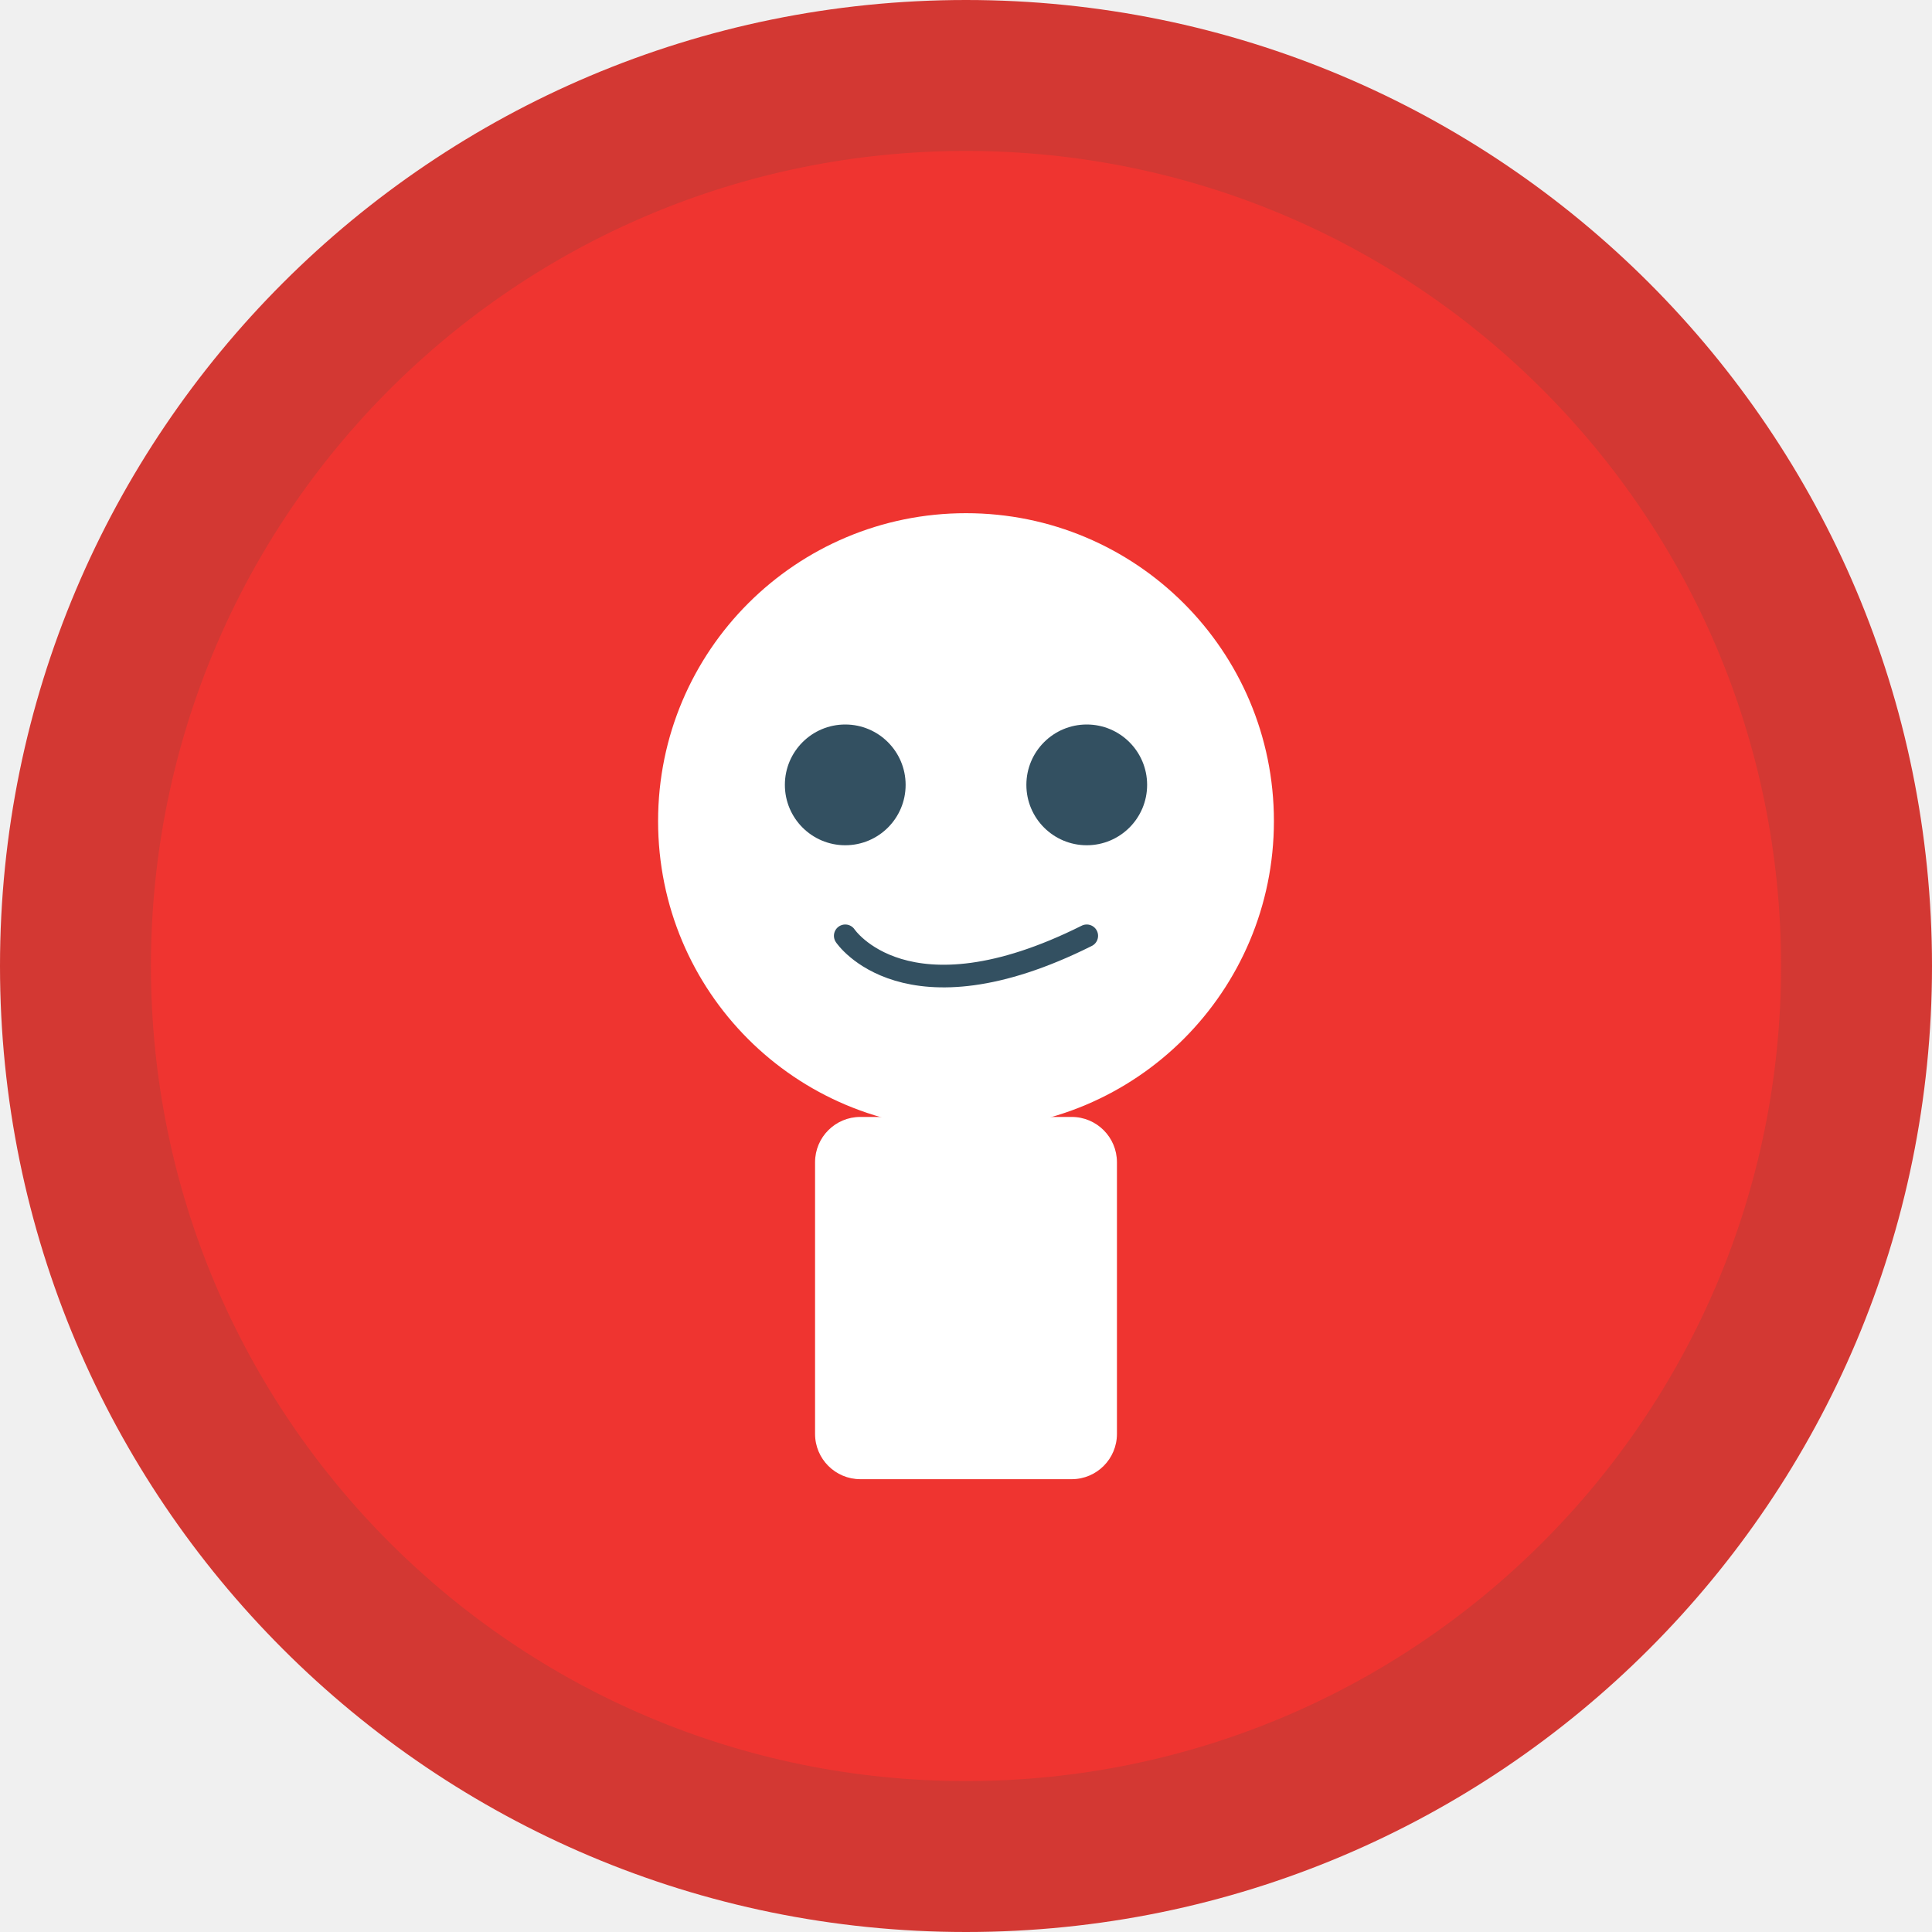
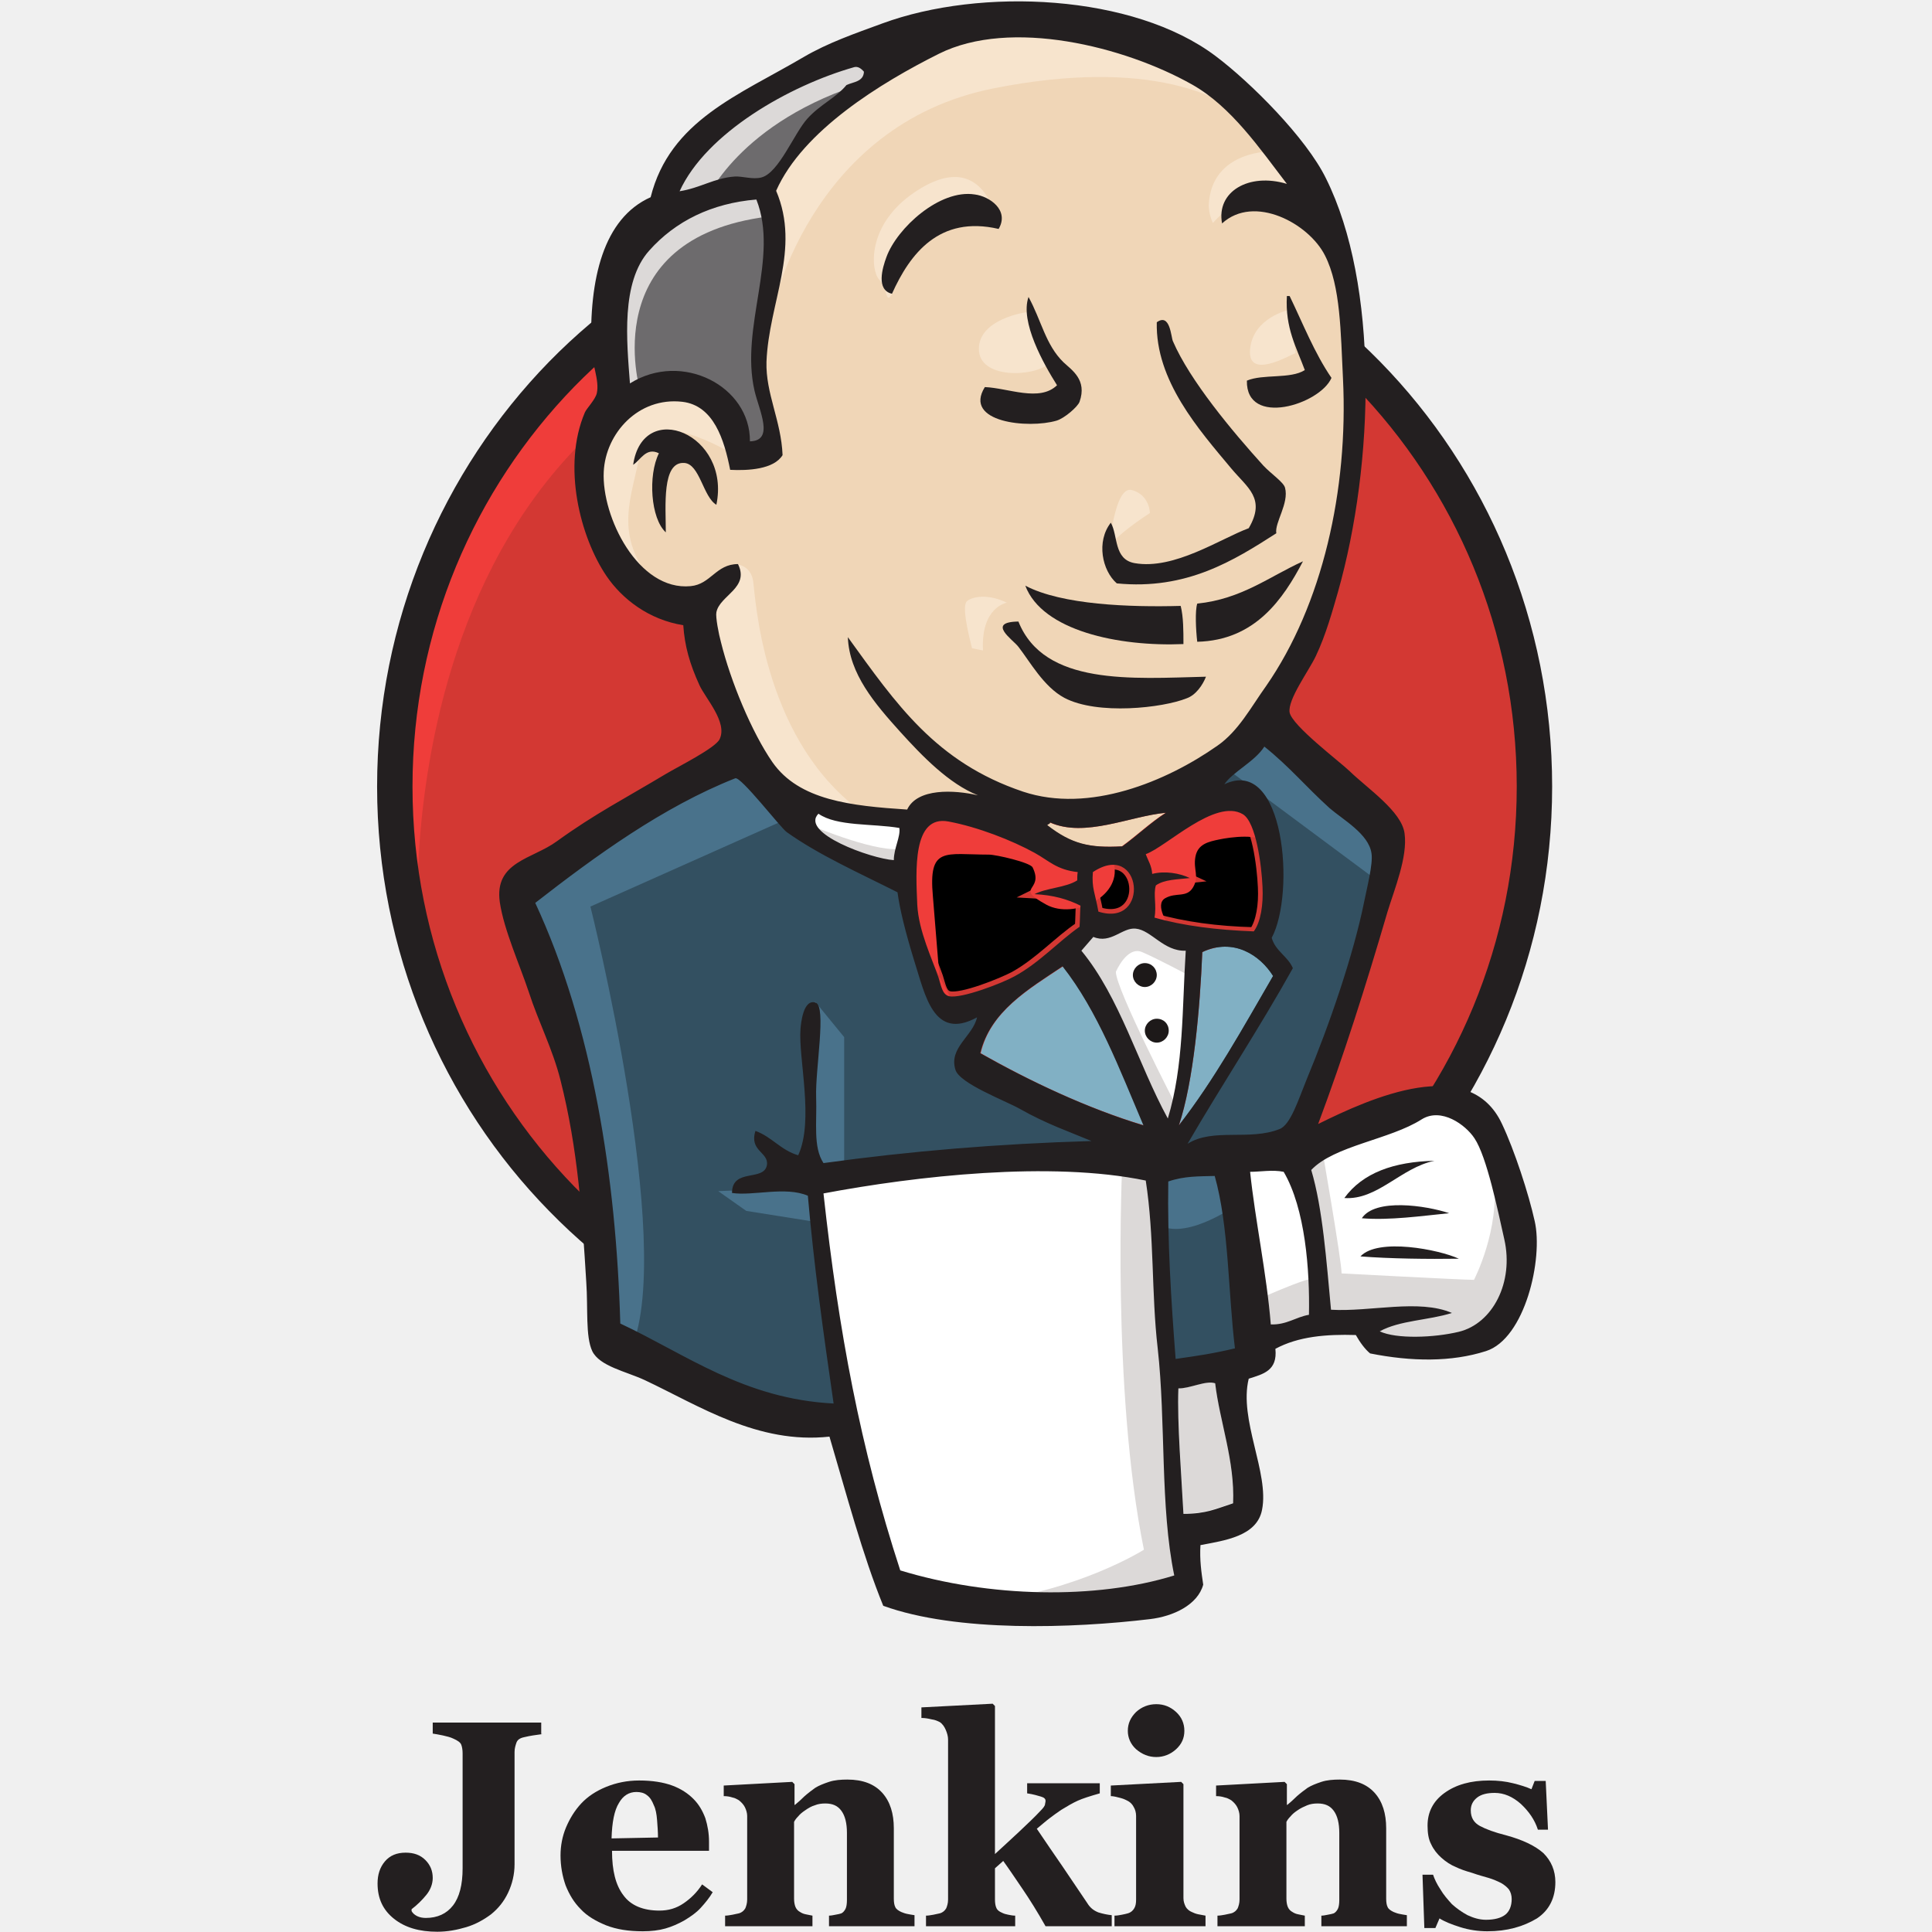
- <svg xmlns="http://www.w3.org/2000/svg" viewBox="0 0 256 256">
-   <path d="M128 0C57.3 0 0 57.3 0 128s57.3 128 128 128 128-57.3 128-128S198.7 0 128 0z" fill="#D33833" />
-   <path d="M128 20c59.7 0 108 48.3 108 108s-48.3 108-108 108S20 187.7 20 128 68.3 20 128 20z" fill="#EF3430" />
-   <g fill="#fff">
-     <path d="M168.8 108.8c0 22.5-18.2 40.8-40.8 40.8s-40.8-18.2-40.8-40.8S105.5 68 128 68s40.8 18.2 40.8 40.8z" />
-     <rect x="108" y="148" width="40" height="48" rx="6" />
-   </g>
-   <g fill="#335061">
-     <circle cx="112" cy="104" r="8" />
-     <circle cx="144" cy="104" r="8" />
-     <path d="M112 124c0 0 8 12 32 0" stroke="#335061" stroke-width="3" fill="none" stroke-linecap="round" />
+ <svg xmlns="http://www.w3.org/2000/svg" width="800px" height="800px" viewBox="-80.5 0 417 417" version="1.1" preserveAspectRatio="xMidYMid">
+   <g>
+     <path d="M250.741,169.278 C250.741,238.735 195.671,295.095 127.702,295.095 C59.733,295.095 4.664,238.735 4.664,169.278 C4.664,99.82 59.733,43.46 127.702,43.46 C195.671,43.46 250.741,99.82 250.741,169.278" fill="#D33833">
+ 
+ </path>
+     <path d="M9.724,200.434 C9.724,200.434 0.794,69.259 121.749,65.488 L113.315,51.398 L47.727,73.426 L28.974,94.958 L12.602,126.313 L3.274,162.828 L6.053,187.237" fill="#EF3D3A">
+ 
+ </path>
+     <path d="M43.46,83.448 C21.929,105.575 8.533,136.037 8.533,169.774 L8.533,169.774 C8.533,203.51 21.929,233.972 43.46,256.099 L43.46,256.099 C65.091,278.226 94.76,291.82 127.702,291.82 L127.702,291.82 C160.645,291.82 190.313,278.226 211.944,256.099 L211.944,256.099 C233.476,233.972 246.871,203.51 246.871,169.774 L246.871,169.774 C246.871,136.037 233.476,105.575 211.944,83.448 L211.944,83.448 C190.313,61.42 160.645,47.727 127.702,47.727 L127.702,47.727 C94.859,47.727 65.091,61.321 43.46,83.448 L43.46,83.448 L43.46,83.448 Z M38.003,261.358 C15.082,237.941 0.893,205.495 0.893,169.774 L0.893,169.774 C0.893,134.053 15.082,101.606 38.003,78.09 L38.003,78.09 C60.924,54.673 92.676,40.087 127.702,40.087 L127.702,40.087 C162.729,40.087 194.481,54.673 217.402,78.09 L217.402,78.09 C240.322,101.507 254.512,133.953 254.512,169.774 L254.512,169.774 C254.512,205.495 240.322,237.941 217.402,261.358 L217.402,261.358 C194.481,284.874 162.729,299.361 127.702,299.361 L127.702,299.361 C92.676,299.361 60.924,284.874 38.003,261.358 L38.003,261.358 L38.003,261.358 Z" fill="#231F20">
+ 
+ </path>
+     <path d="M179.498,169.972 L160.744,172.75 L135.442,175.628 L119.07,176.025 L103.095,175.529 L90.89,171.758 L80.074,160.05 L71.64,136.136 L69.755,130.977 L58.543,127.206 L51.994,116.391 L47.33,100.912 L52.49,87.318 L64.695,83.051 L74.518,87.715 L79.181,98.034 L84.837,97.141 L86.722,94.76 L84.837,83.944 L84.341,70.35 L87.119,51.597 L87.02,40.881 L95.553,27.188 L110.536,16.372 L136.732,5.16 L165.805,9.426 L191.107,27.684 L202.816,46.437 L210.357,60.031 L212.242,93.767 L206.586,122.84 L196.267,148.639 L186.543,162.431" fill="#F0D6B7">
+ 
+ </path>
+     <path d="M163.622,251.039 L96.645,253.817 L96.645,265.029 L102.301,304.422 L99.522,307.696 L52.688,291.721 L49.414,286.065 L44.75,233.079 L33.736,201.327 L31.355,193.786 L68.862,167.988 L80.571,163.324 L90.89,176.025 L99.82,183.963 L110.14,187.237 L114.803,188.626 L120.459,213.036 L124.726,218.195 L135.541,214.425 L128,229.011 L168.682,248.26 L163.622,251.039" fill="#335061">
+ 
+ </path>
+     <path d="M52.49,87.516 L64.695,83.25 L74.518,87.913 L79.181,98.233 L84.837,97.34 L86.226,91.684 L83.448,80.868 L86.226,55.07 L83.845,40.98 L92.279,31.157 L110.536,16.67 L105.377,9.625 L79.578,22.326 L68.763,30.76 L62.71,43.857 L53.383,56.558 L50.605,71.541 L52.49,87.516" fill="#6D6B6D">
+ 
+ </path>
+     <path d="M71.74,43.46 C71.74,43.46 78.784,26.096 106.865,17.662 C134.946,9.228 108.254,11.609 108.254,11.609 L77.792,23.318 L66.084,35.026 L60.924,44.353 L71.74,43.46" fill="#DCD9D8">
+ 
+ </path>
+     <path d="M57.65,84.242 C57.65,84.242 47.826,51.398 85.333,46.735 L83.944,41.079 L58.146,47.132 L50.605,71.541 L52.49,87.516 L57.65,84.242" fill="#DCD9D8">
+ 
+ </path>
+     <path d="M72.633,127.802 L78.784,121.848 C78.784,121.848 81.563,122.146 82.059,125.42 C82.555,128.695 83.944,158.264 104.087,174.14 C105.972,175.628 89.104,171.758 89.104,171.758 L74.121,148.341" fill="#F7E4CD">
+ 
+ </path>
+     <path d="M158.859,118.871 C158.859,118.871 159.95,104.682 163.82,105.774 C167.69,106.865 167.69,110.735 167.69,110.735 C167.69,110.735 158.363,116.688 158.859,118.871" fill="#F7E4CD">
+ 
+ </path>
+     <path d="M197.755,66.878 C197.755,66.878 190.016,68.465 189.321,75.312 C188.626,82.158 197.755,76.701 199.144,76.205" fill="#F7E4CD">
+ 
+ </path>
+     <path d="M141.098,67.374 C141.098,67.374 130.778,68.763 130.778,75.312 C130.778,81.86 142.487,81.364 145.761,78.586" fill="#F7E4CD">
+ 
+ </path>
+     <path d="M77.395,97.836 C77.395,97.836 59.634,87.02 57.749,97.34 C55.864,107.659 51.696,115.101 60.527,125.916 L54.474,124.031 L48.819,109.544 L46.933,95.454 L57.749,84.242 L69.953,85.135 L76.998,90.791 L77.395,97.836" fill="#F7E4CD">
+ 
+ </path>
+     <path d="M85.829,68.267 C85.829,68.267 93.767,26.989 134.053,19.051 C167.194,12.502 184.657,20.44 191.206,27.981 C191.206,27.981 161.637,-7.144 133.557,3.572 C105.476,14.388 84.837,34.034 85.333,46.636 C86.127,68.267 85.829,68.267 85.829,68.267" fill="#F7E4CD">
+ 
+ </path>
+     <path d="M194.481,32.645 C194.481,32.645 180.887,32.149 180.391,44.353 C180.391,44.353 180.391,46.239 181.284,48.124 C181.284,48.124 192.099,35.919 198.648,42.468" fill="#F7E4CD">
+ 
+ </path>
+     <path d="M135.045,49.414 C135.045,49.414 132.664,30.76 116.788,41.575 C106.468,48.62 107.46,58.443 109.247,60.329 C111.132,62.214 110.636,65.984 112.025,63.405 C113.414,60.825 113.017,52.391 118.177,50.009 C123.237,47.628 131.771,45.048 135.045,49.414" fill="#F7E4CD">
+ 
+ </path>
+     <path d="M90.989,176.025 L46.933,195.671 C46.933,195.671 65.191,268.304 55.864,290.828 L49.315,288.447 L48.819,260.763 L36.614,208.372 L31.454,193.885 L77.395,162.927 L90.989,176.025" fill="#49728B">
+ 
+ </path>
+     <path d="M95.454,216.211 L101.705,223.851 L101.705,251.932 L94.264,251.932 C94.264,251.932 93.371,232.285 93.371,229.904 C93.371,227.522 94.264,219.088 94.264,219.088" fill="#49728B">
+ 
+ </path>
+     <path d="M95.653,256.198 L74.518,257.091 L80.571,261.358 L95.553,263.74" fill="#49728B">
+ 
+ </path>
+     <path d="M167.789,251.535 L185.153,251.039 L189.42,294.102 L171.659,296.484 L167.789,251.535" fill="#335061">
+ 
+ </path>
+     <path d="M172.453,251.535 L198.648,250.146 C198.648,250.146 209.464,222.958 209.464,221.569 C209.464,220.18 218.791,182.177 218.791,182.177 L197.656,160.149 L193.389,156.378 L182.177,167.591 L182.177,211.15 L172.453,251.535" fill="#335061">
+ 
+ </path>
+     <path d="M184.161,248.26 L167.789,251.535 L170.171,264.633 C176.223,267.411 186.543,259.969 186.543,259.969" fill="#49728B">
+ 
+ </path>
+     <path d="M184.657,166.202 L217.501,190.611 L218.394,179.398 L193.588,156.478 L184.657,166.202" fill="#49728B">
+ 
+ </path>
+     <path d="M111.926,343.814 L102.202,304.422 L97.34,275.349 L96.546,253.817 L140.502,251.436 L167.789,251.436 L165.309,300.651 L169.575,338.654 L169.079,345.699 L133.457,348.478 L111.926,343.814" fill="#FFFFFF">
+ 
+ </path>
+     <path d="M161.736,251.039 C161.736,251.039 159.355,299.758 166.4,334.487 C166.4,334.487 152.31,343.417 131.771,345.699 L171.163,344.31 L175.826,341.532 L170.171,264.732 L168.682,248.26" fill="#DCD9D8">
+ 
+ </path>
+     <path d="M190.115,290.431 L208.372,285.271 L243.002,283.386 L248.161,267.411 L238.834,239.727 L228.019,238.338 L213.036,243.002 L198.747,250.047 L191.107,248.657 L185.153,251.039" fill="#FFFFFF">
+ 
+ </path>
+     <path d="M189.817,281.005 C189.817,281.005 202.022,275.349 203.907,275.845 L198.747,250.047 L204.8,247.665 C204.8,247.665 209.067,272.074 209.067,274.853 C209.067,274.853 235.262,276.242 237.643,276.242 C237.643,276.242 243.299,265.426 241.91,254.214 L247.07,269.197 L247.566,277.631 L240.025,288.843 L231.591,290.729 L217.501,290.233 L212.837,284.18 L196.465,286.561 L191.305,288.447" fill="#DCD9D8">
+ 
+ </path>
+     <path d="M171.361,247.764 L161.042,221.569 L150.226,206.09 C150.226,206.09 152.608,199.541 155.882,199.541 L166.698,199.541 L177.017,203.312 L176.124,220.676 L171.361,247.764" fill="#FFFFFF">
+ 
+ </path>
+     <path d="M173.445,238.834 C173.445,238.834 160.347,213.532 160.347,209.761 C160.347,209.761 162.729,204.105 166.003,205.495 C169.278,206.884 176.322,210.654 176.322,210.654 L176.322,201.724 L160.347,198.45 L149.532,199.839 L167.789,243.101 L171.56,243.597" fill="#DCD9D8">
+ 
+ </path>
+     <path d="M116.093,177.017 L103.095,175.628 L90.89,171.857 L90.89,176.124 L96.843,182.673 L115.597,191.107" fill="#FFFFFF">
+ 
+ </path>
+     <path d="M95.157,178.406 C95.157,178.406 109.643,184.459 114.406,183.07 L114.902,188.726 L101.805,185.947 L93.867,180.291 L95.157,178.406" fill="#DCD9D8">
+ 
+ </path>
+     <path d="M190.115,201.129 C182.177,200.93 174.933,199.938 168.682,198.152 C169.079,195.572 168.285,193.091 168.98,191.206 C170.766,189.916 173.643,189.916 176.322,189.619 C174.04,188.527 170.766,188.031 168.186,188.726 C168.087,186.94 167.293,185.848 166.797,184.459 C171.262,182.871 181.78,172.453 187.733,175.826 C190.611,177.513 191.802,186.84 192,191.504 C192.198,195.274 191.603,199.045 190.115,201.129" fill="#D33833">
+ 
+ </path>
+     <path d="M190.115,201.129 C182.177,200.93 174.933,199.938 168.682,198.152 C169.079,195.572 168.285,193.091 168.98,191.206 C170.766,189.916 173.643,189.916 176.322,189.619 C174.04,188.527 170.766,188.031 168.186,188.726 C168.087,186.94 167.293,185.848 166.797,184.459 C171.262,182.871 181.78,172.453 187.733,175.826 C190.611,177.513 191.802,186.84 192,191.504 C192.198,195.274 191.603,199.045 190.115,201.129 L190.115,201.129 Z" stroke="#D33833" stroke-width="2">
+ 
+ </path>
+     <path d="M152.112,188.13 C152.112,188.726 152.112,189.321 152.012,189.916 C149.532,191.504 145.563,191.504 142.784,192.893 C146.753,193.091 149.929,194.084 152.707,195.374 C152.608,196.862 152.608,198.45 152.509,199.938 C147.944,203.014 143.777,207.678 138.419,210.654 C135.839,212.043 127.008,215.616 124.329,214.921 C122.84,214.524 122.642,212.639 122.047,210.853 C120.757,207.082 117.78,200.93 117.482,195.175 C117.184,187.932 116.391,175.727 124.229,177.216 C130.58,178.406 137.922,181.284 142.784,183.963 C145.86,185.749 147.547,187.733 152.112,188.13" fill="#D33833">
+ 
+ </path>
+     <path d="M152.112,188.13 C152.112,188.726 152.112,189.321 152.012,189.916 C149.532,191.504 145.563,191.504 142.784,192.893 C146.753,193.091 149.929,194.084 152.707,195.374 C152.608,196.862 152.608,198.45 152.509,199.938 C147.944,203.014 143.777,207.678 138.419,210.654 C135.839,212.043 127.008,215.616 124.329,214.921 C122.84,214.524 122.642,212.639 122.047,210.853 C120.757,207.082 117.78,200.93 117.482,195.175 C117.184,187.932 116.391,175.727 124.229,177.216 C130.58,178.406 137.922,181.284 142.784,183.963 C145.86,185.749 147.547,187.733 152.112,188.13 L152.112,188.13 Z" stroke="#D33833" stroke-width="2">
+ 
+ </path>
+     <path d="M156.577,196.763 C155.882,192.794 155.088,191.702 155.386,188.229 C166.003,181.184 167.888,200.335 156.577,196.763" fill="#D33833">
+ 
+ </path>
+     <path d="M156.577,196.763 C155.882,192.794 155.088,191.702 155.386,188.229 C166.003,181.184 167.888,200.335 156.577,196.763 L156.577,196.763 Z" stroke="#D33833" stroke-width="2">
+ 
+ </path>
+     <path d="M171.857,199.938 C171.857,199.938 168.583,195.274 170.964,193.885 C173.346,192.496 175.628,193.885 177.017,191.504 C178.406,189.122 177.017,187.733 177.513,184.955 C178.009,182.177 180.291,181.681 182.673,181.184 C185.054,180.688 191.603,179.795 192.496,182.078 L189.718,173.643 L184.062,171.758 L166.301,182.078 L165.408,187.237 L165.408,197.557" fill="#EF3D3A">
+ 
+ </path>
+     <path d="M122.642,215.417 C122.047,208.074 121.451,200.831 120.856,193.488 C119.864,182.574 123.436,184.459 132.961,184.459 C134.45,184.459 141.891,186.146 142.388,187.237 C144.967,192.496 138.121,191.305 145.364,195.274 C151.417,198.549 162.233,193.29 159.752,185.848 C158.363,184.161 152.608,185.352 150.524,184.26 C146.853,182.375 143.181,180.49 139.51,178.605 C134.847,176.223 124.13,172.651 119.169,176.025 C106.567,184.558 119.963,205.991 124.428,214.921" fill="#EF3D3A">
+ 
+ </path>
+     <path d="M135.045,49.414 C122.245,46.437 115.895,54.772 112.025,63.405 C108.552,62.611 109.941,57.848 110.834,55.467 C113.116,49.216 122.344,40.781 129.885,41.972 C133.06,42.369 137.426,45.346 135.045,49.414" fill="#231F20">
+ 
+ </path>
+     <path d="M197.259,63.901 L197.854,63.901 C200.732,69.854 203.212,76.205 206.884,81.563 C204.403,87.318 188.428,92.279 188.626,82.158 C192.099,80.67 198.053,81.86 201.129,79.876 C199.343,75.014 196.862,70.847 197.259,63.901" fill="#231F20">
+ 
+ </path>
+     <path d="M141.495,64.099 C144.273,69.16 145.166,74.419 149.036,78.189 C150.822,79.876 154.195,81.96 152.509,86.722 C152.112,87.814 149.234,90.295 147.547,90.791 C141.495,92.577 127.305,91.188 132.068,83.547 C137.129,83.746 143.876,86.822 147.647,83.15 C144.769,78.586 139.609,69.457 141.495,64.099" fill="#231F20">
+ 
+ </path>
+     <path d="M194.977,115.101 C185.848,120.955 175.628,127.405 160.546,125.916 C157.371,123.138 156.081,116.887 159.256,112.819 C160.843,115.597 159.851,120.757 164.416,121.55 C172.949,123.039 182.871,116.291 189.023,114.009 C192.794,107.56 188.726,105.278 185.253,101.11 C178.208,92.676 168.881,82.158 169.178,69.557 C172.056,67.473 172.254,72.732 172.651,73.625 C176.322,82.158 185.55,93.172 192.198,100.515 C193.885,102.301 196.564,104.087 196.862,105.278 C197.755,108.651 194.58,112.819 194.977,115.101" fill="#231F20">
+ 
+ </path>
+     <path d="M74.121,108.949 C71.243,107.262 70.549,100.118 67.175,99.919 C62.313,99.622 63.206,109.247 63.206,114.902 C59.932,111.926 59.336,102.598 61.718,97.836 C58.94,96.447 57.749,99.324 56.161,100.316 C58.245,85.929 77.296,93.668 74.121,108.949" fill="#231F20">
+ 
+ </path>
+     <path d="M200.732,121.153 C196.465,129.29 190.412,138.22 177.91,138.518 C177.612,135.938 177.414,131.87 177.91,130.282 C187.535,129.29 193.488,124.428 200.732,121.153" fill="#231F20">
+ 
+ </path>
+     <path d="M140.8,126.412 C148.738,130.58 163.423,131.076 174.338,130.778 C174.933,133.16 174.933,136.136 174.933,139.014 C160.943,139.609 144.471,136.136 140.8,126.412" fill="#231F20">
+ 
+ </path>
+     <path d="M139.312,134.152 C144.868,148.043 163.82,146.456 179.795,146.059 C179.101,147.845 177.612,150.028 175.628,150.722 C170.468,152.806 156.378,154.394 149.234,150.623 C144.769,148.242 141.792,142.784 139.312,139.609 C138.22,138.121 132.267,134.251 139.312,134.152" fill="#231F20">
+ 
+ </path>
+     <path d="M194.282,210.654 C187.833,221.767 181.581,233.178 173.941,242.902 C177.116,233.476 178.505,217.6 179.002,205.495 C185.749,202.319 191.504,206.189 194.282,210.654" fill="#81B0C4">
+ 
+ </path>
+     <path d="M229.11,250.543 C221.867,252.031 216.806,259.076 209.662,258.58 C213.631,253.122 220.378,250.741 229.11,250.543" fill="#231F20">
+ 
+ </path>
+     <path d="M232.285,261.854 C226.332,262.45 219.386,263.442 213.433,262.946 C216.31,258.58 227.225,260.167 232.285,261.854" fill="#231F20">
+ 
+ </path>
+     <path d="M234.369,271.678 C227.721,271.777 219.485,271.678 213.135,271.181 C216.905,267.113 230.102,269.693 234.369,271.678" fill="#231F20">
+ 
+ </path>
+     <path d="M181.78,298.468 C182.772,306.803 186.047,315.237 185.65,324.366 C181.978,325.557 179.895,326.648 174.933,326.648 C174.636,318.909 173.544,307.002 173.842,299.56 C176.223,299.758 179.795,297.873 181.78,298.468" fill="#DCD9D8">
+ 
+ </path>
+     <path d="M171.064,175.429 C167.69,177.612 164.912,180.291 161.637,182.673 C154.493,183.07 150.623,182.177 145.464,178.109 C145.563,177.811 146.059,177.91 146.059,177.513 C153.699,180.887 163.423,176.124 171.064,175.429" fill="#F0D6B7">
+ 
+ </path>
+     <path d="M131.175,227.324 C133.259,218.295 141.495,213.532 148.936,208.571 C156.577,218.295 161.24,230.797 166.4,242.902 C154.195,239.231 141.792,233.377 131.175,227.324" fill="#81B0C4">
+ 
+ </path>
+     <path d="M173.842,299.659 C173.544,307.101 174.536,318.909 174.933,326.747 C179.895,326.747 181.978,325.656 185.65,324.465 C186.047,315.336 182.772,306.902 181.78,298.567 C179.795,297.873 176.223,299.758 173.842,299.659 L173.842,299.659 Z M97.24,257.588 C100.515,287.454 105.178,312.459 113.811,338.952 C132.961,344.806 155.981,345.302 172.949,340.043 C169.873,325.16 171.163,307.002 169.377,291.026 C167.988,279.02 168.682,267.014 166.797,254.809 C146.257,250.543 117.284,253.817 97.24,257.588 L97.24,257.588 Z M171.659,255.008 C171.46,267.808 172.254,280.509 173.247,293.309 C178.208,292.614 181.482,292.118 186.047,291.026 C184.558,278.722 184.757,264.732 181.681,253.817 C178.208,253.916 175.132,253.817 171.659,255.008 L171.659,255.008 Z M196.564,252.924 C194.183,252.428 191.504,252.924 189.321,252.924 C190.412,263.343 192.893,274.853 193.786,285.867 C197.259,285.966 199.144,284.279 202.022,283.783 C202.22,274.158 201.228,260.862 196.564,252.924 L196.564,252.924 L196.564,252.924 Z M234.369,287.454 C241.712,285.668 246.276,276.738 244.192,267.51 C242.803,261.358 240.422,249.65 237.743,245.681 C235.857,242.803 230.598,238.933 226.332,241.612 C219.485,245.978 207.479,247.268 202.518,252.527 C204.998,260.862 205.792,272.174 206.784,282.691 C215.318,283.188 225.736,280.31 232.881,283.386 C227.919,284.974 221.569,284.974 217.302,287.355 C220.874,289.042 229.011,288.744 234.369,287.454 L234.369,287.454 L234.369,287.454 Z M166.301,242.902 C161.141,230.797 156.478,218.295 148.837,208.571 C141.395,213.532 133.259,218.295 131.076,227.324 C141.792,233.377 154.195,239.231 166.301,242.902 L166.301,242.902 Z M179.002,205.495 C178.505,217.6 177.116,233.476 173.941,242.902 C181.581,233.079 187.833,221.767 194.282,210.654 C191.504,206.189 185.749,202.319 179.002,205.495 L179.002,205.495 Z M164.614,200.434 C161.736,200.136 159.256,203.808 155.485,202.22 C154.592,203.212 153.798,204.205 152.905,205.197 C161.24,215.318 165.11,229.606 171.56,241.414 C175.033,230.003 174.636,217.6 175.429,205.197 C170.667,205.395 167.988,200.732 164.614,200.434 L164.614,200.434 Z M155.386,188.229 C155.088,191.702 155.882,192.794 156.577,196.763 C167.888,200.335 166.003,181.184 155.386,188.229 L155.386,188.229 Z M142.784,184.062 C137.922,181.383 130.58,178.505 124.229,177.315 C116.391,175.826 117.184,188.031 117.482,195.274 C117.78,201.029 120.757,207.082 122.047,210.952 C122.642,212.738 122.84,214.623 124.329,215.02 C127.008,215.616 135.938,212.143 138.419,210.753 C143.777,207.876 147.944,203.212 152.509,200.037 C152.608,198.549 152.608,196.961 152.707,195.473 C149.929,194.084 146.853,193.191 142.784,192.992 C145.464,191.603 149.532,191.603 152.012,190.016 C152.012,189.42 152.012,188.825 152.112,188.229 C147.547,187.733 145.86,185.749 142.784,184.062 L142.784,184.062 Z M96.149,175.628 C92.081,179.795 107.56,185.352 112.422,185.65 C112.422,183.07 113.91,180.589 113.612,178.704 C107.758,177.712 100.118,178.406 96.149,175.628 L96.149,175.628 Z M146.158,177.513 C146.158,177.91 145.662,177.811 145.563,178.109 C150.822,182.177 154.691,183.07 161.736,182.673 C164.912,180.391 167.789,177.612 171.163,175.429 C163.423,176.124 153.699,180.887 146.158,177.513 L146.158,177.513 Z M192,191.405 C191.802,186.84 190.611,177.414 187.733,175.727 C181.78,172.254 171.262,182.772 166.797,184.36 C167.293,185.749 168.087,186.84 168.186,188.626 C170.865,187.932 174.04,188.428 176.322,189.519 C173.643,189.817 170.766,189.817 168.98,191.107 C168.384,192.992 169.178,195.473 168.682,198.053 C174.933,199.839 182.177,200.732 190.115,201.029 C191.603,199.045 192.198,195.274 192,191.405 L192,191.405 Z M89.302,179.597 C88.012,178.704 79.38,167.491 78.189,167.988 C62.611,174.14 48.025,184.757 35.026,194.878 C47.429,221.569 52.49,254.214 53.383,285.668 C67.572,292.316 80.074,301.941 99.423,302.933 C97.141,287.157 95.157,272.967 93.867,258.084 C89.005,256 82.059,258.183 77.495,257.488 C77.495,252.031 84.44,255.107 85.036,251.436 C85.433,248.657 81.166,248.459 82.555,244.093 C86.127,245.383 88.012,248.26 91.783,249.352 C95.256,241.811 91.783,228.416 92.279,222.065 C92.378,220.874 92.874,215.516 95.553,216.409 C97.935,217.203 95.454,230.797 95.653,236.75 C95.851,242.307 94.958,247.566 97.24,251.039 C115.895,248.459 134.847,246.871 155.088,246.276 C150.623,244.391 145.364,242.605 139.609,239.33 C136.434,237.544 126.611,233.873 125.718,230.896 C124.229,226.133 129.488,223.653 130.381,219.584 C120.955,224.744 119.169,214.623 116.887,207.578 C114.902,201.129 113.712,196.267 113.216,192.595 C104.98,188.428 96.248,184.558 89.302,179.597 L89.302,179.597 L89.302,179.597 Z M183.764,169.278 C196.763,163.026 199.144,192.794 193.984,202.419 C194.778,205.296 197.457,206.388 198.549,208.967 C191.305,221.966 183.268,234.071 175.826,246.871 C181.284,243.398 189.222,246.276 195.671,243.696 C198.053,242.803 199.74,237.346 201.526,232.98 C206.487,221.073 211.647,205.991 213.929,194.679 C214.425,192.099 215.913,186.443 215.516,184.161 C214.921,179.994 209.364,176.918 206.487,174.437 C201.228,169.674 197.953,165.606 192.397,161.141 C190.313,164.416 185.55,166.598 183.764,169.278 L183.764,169.278 L183.764,169.278 Z M59.634,54.078 C53.482,60.924 54.772,73.625 55.467,82.753 C66.679,75.709 81.464,83.349 81.364,95.256 C86.722,95.157 83.349,88.608 82.357,84.341 C79.181,70.549 87.715,55.665 82.753,43.064 C73.129,43.857 65.29,47.727 59.634,54.078 L59.634,54.078 L59.634,54.078 Z M103.888,14.487 C89.898,18.456 71.938,28.676 66.183,41.278 C70.648,40.583 73.724,38.4 78.09,38.102 C79.777,38.003 81.96,38.797 83.845,38.301 C87.616,37.309 90.89,28.775 93.767,25.6 C96.546,22.524 99.919,21.135 102.202,18.357 C103.69,17.662 105.873,17.662 105.972,15.479 C105.377,14.784 104.682,14.288 103.888,14.487 L103.888,14.487 Z M176.819,18.257 C162.233,10.022 137.625,3.87 122.146,11.609 C109.643,17.86 92.775,28.18 87.02,41.178 C92.378,53.78 85.433,65.29 84.936,78.09 C84.738,84.936 88.112,90.791 88.409,98.233 C86.524,101.309 80.967,101.606 77.098,101.408 C75.808,94.859 73.526,87.516 66.778,86.722 C57.253,85.631 50.208,93.569 49.811,101.805 C49.315,111.529 57.253,127.603 68.564,126.512 C72.93,126.115 74.022,121.749 78.784,121.749 C81.364,126.909 74.816,128.496 74.121,132.167 C73.922,133.16 74.617,136.831 75.113,138.617 C77.197,147.051 81.761,158.065 86.226,164.515 C91.981,172.75 103.194,173.941 115.299,174.735 C117.482,170.071 125.42,170.468 130.58,171.659 C124.329,169.178 118.574,163.225 113.811,157.966 C108.353,151.913 102.797,145.464 102.499,137.526 C112.918,151.913 121.451,164.515 140.304,170.865 C154.592,175.628 171.262,168.682 182.276,160.943 C186.84,157.767 189.519,152.608 192.794,148.043 C204.899,130.58 210.555,105.774 209.364,81.662 C208.868,71.74 208.868,61.817 205.495,55.169 C202.022,48.223 190.214,41.873 183.268,48.223 C181.978,41.377 189.023,37.209 197.259,39.69 C191.405,32.05 185.253,23.02 176.819,18.257 L176.819,18.257 L176.819,18.257 Z M204.006,242.605 C215.417,236.949 236.651,227.423 243.696,242.605 C246.375,248.26 249.451,257.687 250.741,263.541 C252.626,271.678 248.657,288.943 240.223,291.622 C232.781,294.003 224.149,293.904 215.219,292.118 C214.127,291.225 213.036,289.736 212.143,288.149 C205.792,287.95 199.74,288.447 194.778,291.126 C195.274,295.888 192.099,296.583 189.023,297.575 C186.84,306.406 193.488,317.916 191.901,325.854 C190.809,331.609 183.764,332.502 178.605,333.495 C178.406,336.67 178.803,339.349 179.2,342.028 C178.009,346.394 172.75,348.874 167.69,349.47 C151.119,351.454 126.016,352.347 110.14,346.592 C105.674,335.678 102.202,322.481 98.53,310.078 C83.051,311.764 70.45,303.429 58.642,297.873 C54.574,295.988 48.918,294.896 47.33,291.622 C45.842,288.447 46.437,282.394 46.04,276.738 C45.147,262.152 44.254,248.062 40.484,233.178 C38.797,226.431 35.721,220.577 33.637,214.127 C31.653,208.174 28.279,200.732 27.386,194.778 C26.096,185.947 34.431,185.451 39.69,181.581 C47.926,175.628 54.375,172.353 63.305,166.995 C65.984,165.408 73.922,161.439 74.816,159.553 C76.602,155.882 71.74,150.722 70.45,147.845 C68.366,143.281 67.274,139.411 66.977,134.946 C59.535,133.755 53.78,129.29 50.406,124.329 C44.75,115.994 40.781,100.614 45.743,89.005 C46.14,88.112 48.025,86.226 48.322,84.837 C48.918,82.059 47.231,78.388 47.132,75.411 C46.636,60.229 49.712,47.132 59.932,42.567 C64.099,25.997 78.983,20.54 92.974,12.304 C98.233,9.228 103.988,7.243 109.941,5.06 C131.274,-2.778 164.118,-1.29 181.879,12.105 C189.42,17.761 201.426,29.767 205.693,38.499 C217.104,61.42 216.211,99.82 208.273,127.802 C207.181,131.572 205.693,137.029 203.51,141.594 C202.022,144.769 197.358,151.02 197.854,153.798 C198.45,156.676 208.571,164.316 210.753,166.4 C214.623,170.171 222.065,175.132 222.66,179.895 C223.355,184.955 220.478,191.901 218.989,196.763 C214.226,213.036 209.464,228.019 204.006,242.605 L204.006,242.605 Z" fill="#231F20">
+ 
+ </path>
+     <path d="M128.099,129.885 C128.695,129.091 132.068,127.802 136.831,130.084 C136.831,130.084 131.175,130.977 131.671,140.403 L129.29,139.907 C129.389,140.006 126.909,131.473 128.099,129.885" fill="#F7E4CD">
+ 
+ </path>
+     <path d="M169.178,210.456 C169.178,211.845 167.988,213.036 166.598,213.036 C165.209,213.036 164.019,211.845 164.019,210.456 C164.019,209.067 165.209,207.876 166.598,207.876 C168.087,207.876 169.178,209.067 169.178,210.456" fill="#1D1919">
+ 
+ </path>
+     <path d="M171.758,222.462 C171.758,223.851 170.567,225.042 169.178,225.042 C167.789,225.042 166.598,223.851 166.598,222.462 C166.598,221.073 167.789,219.882 169.178,219.882 C170.667,219.882 171.758,220.974 171.758,222.462" fill="#1D1919">
+ 
+ </path>
+     <g transform="translate(0.992248, 367.1318)" fill="#231F20">
+       <path d="M35.622,7.144 C34.828,7.243 34.133,7.343 33.538,7.442 C32.943,7.541 32.347,7.64 31.553,7.839 C30.66,8.037 30.164,8.434 29.966,9.029 C29.767,9.625 29.569,10.22 29.569,11.014 L29.569,35.225 C29.569,37.408 29.073,39.491 28.18,41.377 C27.287,43.262 26.096,44.75 24.509,46.04 C22.921,47.231 21.135,48.223 19.15,48.819 C17.166,49.414 15.082,49.811 12.899,49.811 C9.029,49.811 5.953,48.918 3.572,47.033 C1.191,45.147 0,42.667 0,39.392 C0,37.507 0.496,35.919 1.588,34.629 C2.679,33.34 4.167,32.744 6.053,32.744 C7.839,32.744 9.228,33.24 10.319,34.332 C11.411,35.423 11.907,36.713 11.907,38.202 C11.907,39.491 11.411,40.781 10.518,41.873 C9.625,42.964 8.533,44.056 7.343,44.949 L7.343,45.346 C7.541,45.743 7.938,46.14 8.533,46.437 C9.129,46.735 9.823,46.834 10.419,46.834 C12.899,46.834 14.884,45.941 16.273,44.155 C17.662,42.369 18.357,39.69 18.357,36.118 L18.357,11.312 C18.357,10.617 18.257,9.922 18.059,9.426 C17.86,8.93 17.265,8.533 16.372,8.136 C15.777,7.839 14.983,7.64 14.09,7.442 C13.197,7.243 12.502,7.144 11.907,7.045 L11.907,4.664 L35.324,4.664 L35.324,7.144 L35.622,7.144 Z">
+ 
+ </path>
+       <path d="M72.335,41.278 C71.64,42.468 70.747,43.56 69.755,44.651 C68.763,45.743 67.572,46.536 66.282,47.33 C64.893,48.124 63.504,48.719 62.115,49.116 C60.726,49.513 59.039,49.712 57.253,49.712 C54.177,49.712 51.597,49.315 49.315,48.422 C47.132,47.529 45.247,46.437 43.857,44.949 C42.369,43.46 41.377,41.774 40.583,39.789 C39.888,37.805 39.491,35.622 39.491,33.34 C39.491,31.256 39.888,29.172 40.682,27.287 C41.476,25.402 42.567,23.616 43.957,22.127 C45.346,20.639 47.132,19.448 49.315,18.555 C51.498,17.662 53.879,17.166 56.459,17.166 C59.336,17.166 61.718,17.563 63.603,18.257 C65.488,18.952 66.977,19.944 68.167,21.135 C69.358,22.326 70.152,23.715 70.747,25.302 C71.243,26.89 71.541,28.577 71.541,30.363 L71.541,32.347 L50.605,32.347 C50.605,36.614 51.398,39.789 53.085,41.972 C54.673,44.155 57.352,45.247 60.825,45.247 C62.809,45.247 64.496,44.75 66.084,43.659 C67.671,42.567 68.961,41.278 70.053,39.591 L72.335,41.278 L72.335,41.278 Z M60.527,29.47 C60.527,28.279 60.428,26.989 60.329,25.699 C60.229,24.409 60.031,23.318 59.634,22.524 C59.237,21.532 58.84,20.837 58.146,20.341 C57.55,19.845 56.757,19.647 55.864,19.647 C54.276,19.647 52.986,20.44 52.093,22.028 C51.101,23.616 50.605,26.195 50.505,29.668 L60.527,29.47 L60.527,29.47 Z">
+ 
+ </path>
+       <path d="M116.093,48.62 L97.439,48.62 L97.439,46.338 C97.836,46.338 98.332,46.239 98.828,46.14 C99.423,46.04 99.82,45.941 100.118,45.842 C100.515,45.643 100.812,45.247 101.011,44.85 C101.209,44.453 101.309,43.758 101.309,42.964 L101.309,28.478 C101.309,26.394 100.912,24.806 100.118,23.715 C99.324,22.623 98.233,22.127 96.645,22.127 C95.851,22.127 95.057,22.226 94.363,22.524 C93.668,22.722 92.974,23.119 92.279,23.616 C91.684,24.012 91.188,24.409 90.791,24.905 C90.394,25.302 90.096,25.699 89.898,26.096 L89.898,42.667 C89.898,43.361 89.997,43.957 90.195,44.453 C90.394,44.949 90.791,45.346 91.188,45.544 C91.485,45.743 91.882,45.941 92.378,46.04 C92.874,46.14 93.371,46.239 93.867,46.338 L93.867,48.62 L75.014,48.62 L75.014,46.338 C75.51,46.338 76.006,46.239 76.602,46.14 C77.098,46.04 77.594,45.941 77.991,45.842 C78.685,45.643 79.082,45.247 79.38,44.75 C79.578,44.254 79.777,43.659 79.777,42.865 L79.777,24.806 C79.777,24.211 79.578,23.516 79.281,22.921 C78.983,22.326 78.487,21.829 77.991,21.433 C77.594,21.234 77.197,20.936 76.602,20.837 C76.006,20.639 75.411,20.54 74.716,20.54 L74.716,18.257 L89.501,17.464 L89.997,17.96 L89.997,22.425 L90.096,22.425 C90.691,21.929 91.386,21.333 92.18,20.54 C92.974,19.845 93.767,19.25 94.462,18.753 C95.256,18.257 96.248,17.86 97.439,17.464 C98.629,17.067 100.019,16.967 101.408,16.967 C104.781,16.967 107.262,17.96 108.949,19.845 C110.636,21.73 111.429,24.31 111.429,27.485 L111.429,42.667 C111.429,43.46 111.529,44.056 111.727,44.453 C111.926,44.949 112.422,45.247 113.017,45.544 C113.315,45.643 113.712,45.842 114.208,45.941 C114.704,46.04 115.2,46.14 115.895,46.239 L115.895,48.62 L116.093,48.62 Z">
+ 
+ </path>
+       <path d="M158.76,48.62 L144.174,48.62 C142.388,45.445 140.701,42.766 139.212,40.583 C137.724,38.4 136.335,36.316 135.045,34.53 L133.259,36.118 L133.259,42.865 C133.259,43.56 133.358,44.254 133.557,44.651 C133.755,45.147 134.152,45.445 134.847,45.743 C135.243,45.941 135.64,46.04 136.136,46.14 C136.633,46.239 137.129,46.338 137.625,46.338 L137.625,48.62 L118.375,48.62 L118.375,46.338 C118.871,46.338 119.367,46.239 119.963,46.14 C120.459,46.04 120.955,45.941 121.352,45.842 C122.047,45.643 122.443,45.247 122.741,44.75 C122.94,44.254 123.138,43.659 123.138,42.865 L123.138,8.335 C123.138,7.64 122.94,6.946 122.642,6.251 C122.344,5.557 121.947,4.961 121.352,4.564 C120.955,4.366 120.36,4.068 119.566,3.969 C118.772,3.771 118.078,3.671 117.383,3.671 L117.383,1.389 L132.763,0.595 L133.259,1.091 L133.259,33.042 C134.747,31.653 136.533,30.065 138.419,28.279 C140.304,26.493 141.891,25.005 142.983,23.814 C143.678,23.119 144.074,22.623 144.074,22.226 C144.174,21.829 144.174,21.631 144.174,21.532 C144.174,21.135 143.876,20.837 143.181,20.639 C142.487,20.44 141.594,20.143 140.205,19.944 L140.205,17.761 L155.882,17.761 L155.882,19.944 C153.798,20.54 152.211,21.036 151.119,21.532 C150.028,22.028 148.837,22.722 147.547,23.516 C146.654,24.112 145.86,24.707 145.067,25.302 C144.273,25.898 143.38,26.691 142.288,27.584 C144.273,30.561 146.158,33.24 147.845,35.721 C149.532,38.202 151.318,40.881 153.203,43.659 C153.798,44.651 154.592,45.247 155.584,45.643 C156.577,45.941 157.47,46.14 158.462,46.239 L158.462,48.62 L158.76,48.62 Z">
+ 
+ </path>
+       <path d="M178.605,48.62 L159.057,48.62 L159.057,46.338 C159.553,46.338 160.149,46.239 160.645,46.14 C161.141,46.04 161.637,45.941 161.935,45.842 C162.629,45.643 163.026,45.247 163.324,44.75 C163.622,44.254 163.721,43.659 163.721,42.865 L163.721,24.806 C163.721,24.112 163.522,23.417 163.225,22.921 C162.927,22.326 162.53,21.929 162.034,21.631 C161.637,21.433 161.141,21.135 160.347,20.936 C159.553,20.738 158.859,20.54 158.264,20.54 L158.264,18.257 L173.445,17.464 L173.941,17.96 L173.941,42.567 C173.941,43.262 174.14,43.857 174.437,44.453 C174.735,44.949 175.231,45.346 175.727,45.544 C176.124,45.743 176.62,45.941 177.116,46.04 C177.612,46.14 178.109,46.239 178.704,46.338 L178.704,48.62 L178.605,48.62 Z M174.14,6.45 C174.14,8.037 173.544,9.327 172.353,10.419 C171.163,11.51 169.674,12.105 168.087,12.105 C166.4,12.105 165.011,11.51 163.721,10.419 C162.53,9.327 161.935,7.938 161.935,6.45 C161.935,4.862 162.53,3.572 163.721,2.381 C164.912,1.29 166.4,0.695 168.087,0.695 C169.774,0.695 171.163,1.29 172.353,2.381 C173.544,3.473 174.14,4.862 174.14,6.45 L174.14,6.45 Z">
+ 
+ </path>
+       <path d="M222.363,48.62 L203.709,48.62 L203.709,46.338 C204.105,46.338 204.602,46.239 205.098,46.14 C205.693,46.04 206.09,45.941 206.388,45.842 C206.784,45.643 207.082,45.247 207.281,44.85 C207.479,44.453 207.578,43.758 207.578,42.964 L207.578,28.478 C207.578,26.394 207.181,24.806 206.388,23.715 C205.594,22.623 204.502,22.127 202.915,22.127 C202.121,22.127 201.327,22.226 200.633,22.524 C199.938,22.822 199.243,23.119 198.549,23.616 C197.953,24.012 197.457,24.409 197.06,24.905 C196.664,25.302 196.366,25.699 196.167,26.096 L196.167,42.667 C196.167,43.361 196.267,43.957 196.465,44.453 C196.664,44.949 197.06,45.346 197.457,45.544 C197.755,45.743 198.152,45.941 198.648,46.04 C199.144,46.14 199.64,46.239 200.136,46.338 L200.136,48.62 L181.284,48.62 L181.284,46.338 C181.78,46.338 182.276,46.239 182.871,46.14 C183.367,46.04 183.864,45.941 184.26,45.842 C184.955,45.643 185.352,45.247 185.65,44.75 C185.848,44.254 186.047,43.659 186.047,42.865 L186.047,24.806 C186.047,24.211 185.848,23.516 185.55,22.921 C185.253,22.326 184.757,21.829 184.26,21.433 C183.864,21.234 183.467,20.936 182.871,20.837 C182.276,20.639 181.681,20.54 180.986,20.54 L180.986,18.257 L195.771,17.464 L196.267,17.96 L196.267,22.425 L196.366,22.425 C196.961,21.929 197.656,21.333 198.45,20.54 C199.243,19.845 200.037,19.25 200.732,18.753 C201.526,18.257 202.518,17.86 203.709,17.464 C204.899,17.067 206.288,16.967 207.678,16.967 C211.051,16.967 213.532,17.96 215.219,19.845 C216.905,21.73 217.699,24.31 217.699,27.485 L217.699,42.667 C217.699,43.46 217.798,44.056 217.997,44.453 C218.195,44.949 218.691,45.247 219.287,45.544 C219.584,45.643 219.981,45.842 220.478,45.941 C220.974,46.04 221.47,46.14 222.164,46.239 L222.164,48.62 L222.363,48.62 Z">
+ 
+ </path>
+       <path d="M239.529,49.712 C237.544,49.712 235.56,49.414 233.674,48.819 C231.789,48.223 230.301,47.628 229.209,46.933 L228.316,49.017 L225.935,49.017 L225.538,37.507 L227.82,37.507 C228.118,38.4 228.614,39.491 229.408,40.682 C230.102,41.873 230.995,42.865 231.888,43.857 C232.881,44.75 233.972,45.544 235.262,46.239 C236.552,46.834 237.842,47.231 239.231,47.231 C241.116,47.231 242.505,46.834 243.398,46.14 C244.291,45.445 244.788,44.254 244.788,42.766 C244.788,41.972 244.589,41.278 244.192,40.682 C243.795,40.186 243.2,39.69 242.505,39.293 C241.712,38.896 240.819,38.499 239.826,38.202 C238.834,37.904 237.643,37.606 236.254,37.11 C234.865,36.713 233.674,36.316 232.682,35.82 C231.69,35.423 230.598,34.729 229.606,33.836 C228.713,33.042 227.919,32.05 227.423,30.958 C226.828,29.867 226.629,28.478 226.629,26.89 C226.629,24.012 227.82,21.631 230.301,19.845 C232.781,18.059 235.957,17.166 239.926,17.166 C241.811,17.166 243.498,17.364 245.085,17.761 C246.673,18.158 247.963,18.555 249.054,19.051 L249.749,17.265 L252.13,17.265 L252.626,27.783 L250.443,27.783 C249.749,25.6 248.459,23.814 246.772,22.226 C244.986,20.639 243.101,19.845 241.116,19.845 C239.529,19.845 238.239,20.143 237.346,20.837 C236.453,21.532 235.957,22.425 235.957,23.616 C235.957,25.203 236.651,26.295 237.941,26.989 C239.231,27.684 241.116,28.378 243.498,28.974 C247.169,29.966 249.848,31.256 251.634,32.843 C253.321,34.53 254.214,36.614 254.214,39.095 C254.214,42.468 252.924,45.147 250.245,46.933 C247.268,48.719 243.795,49.712 239.529,49.712 L239.529,49.712 Z">
+ 
+ </path>
+     </g>
  </g>
</svg>
